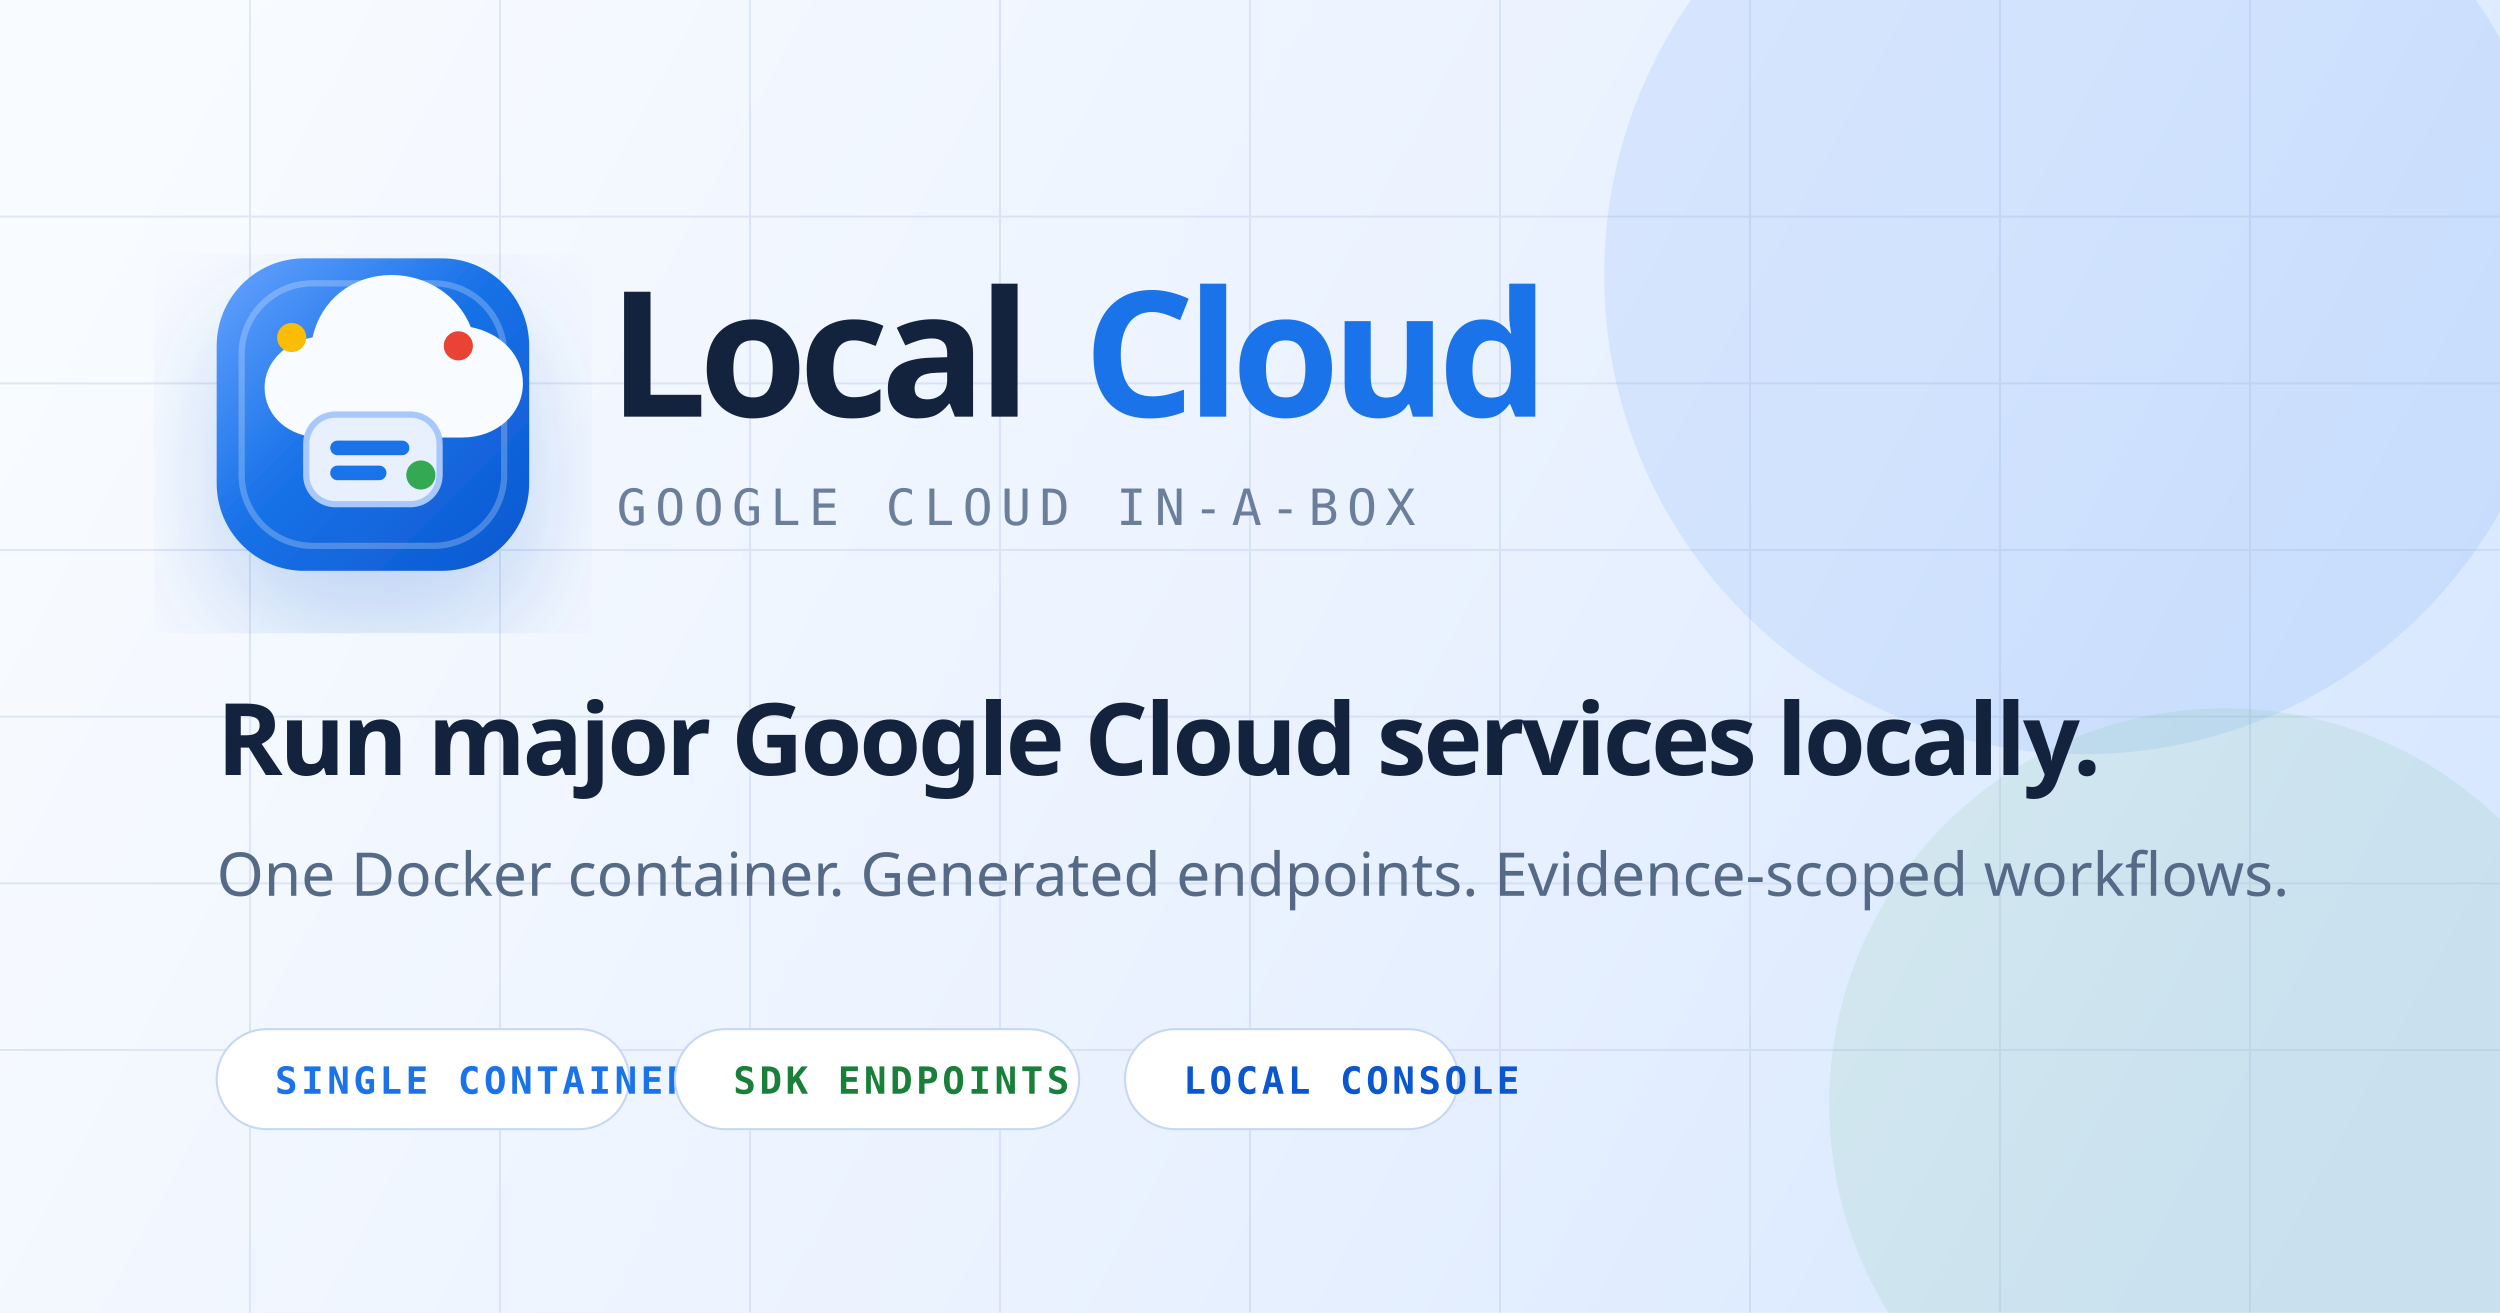
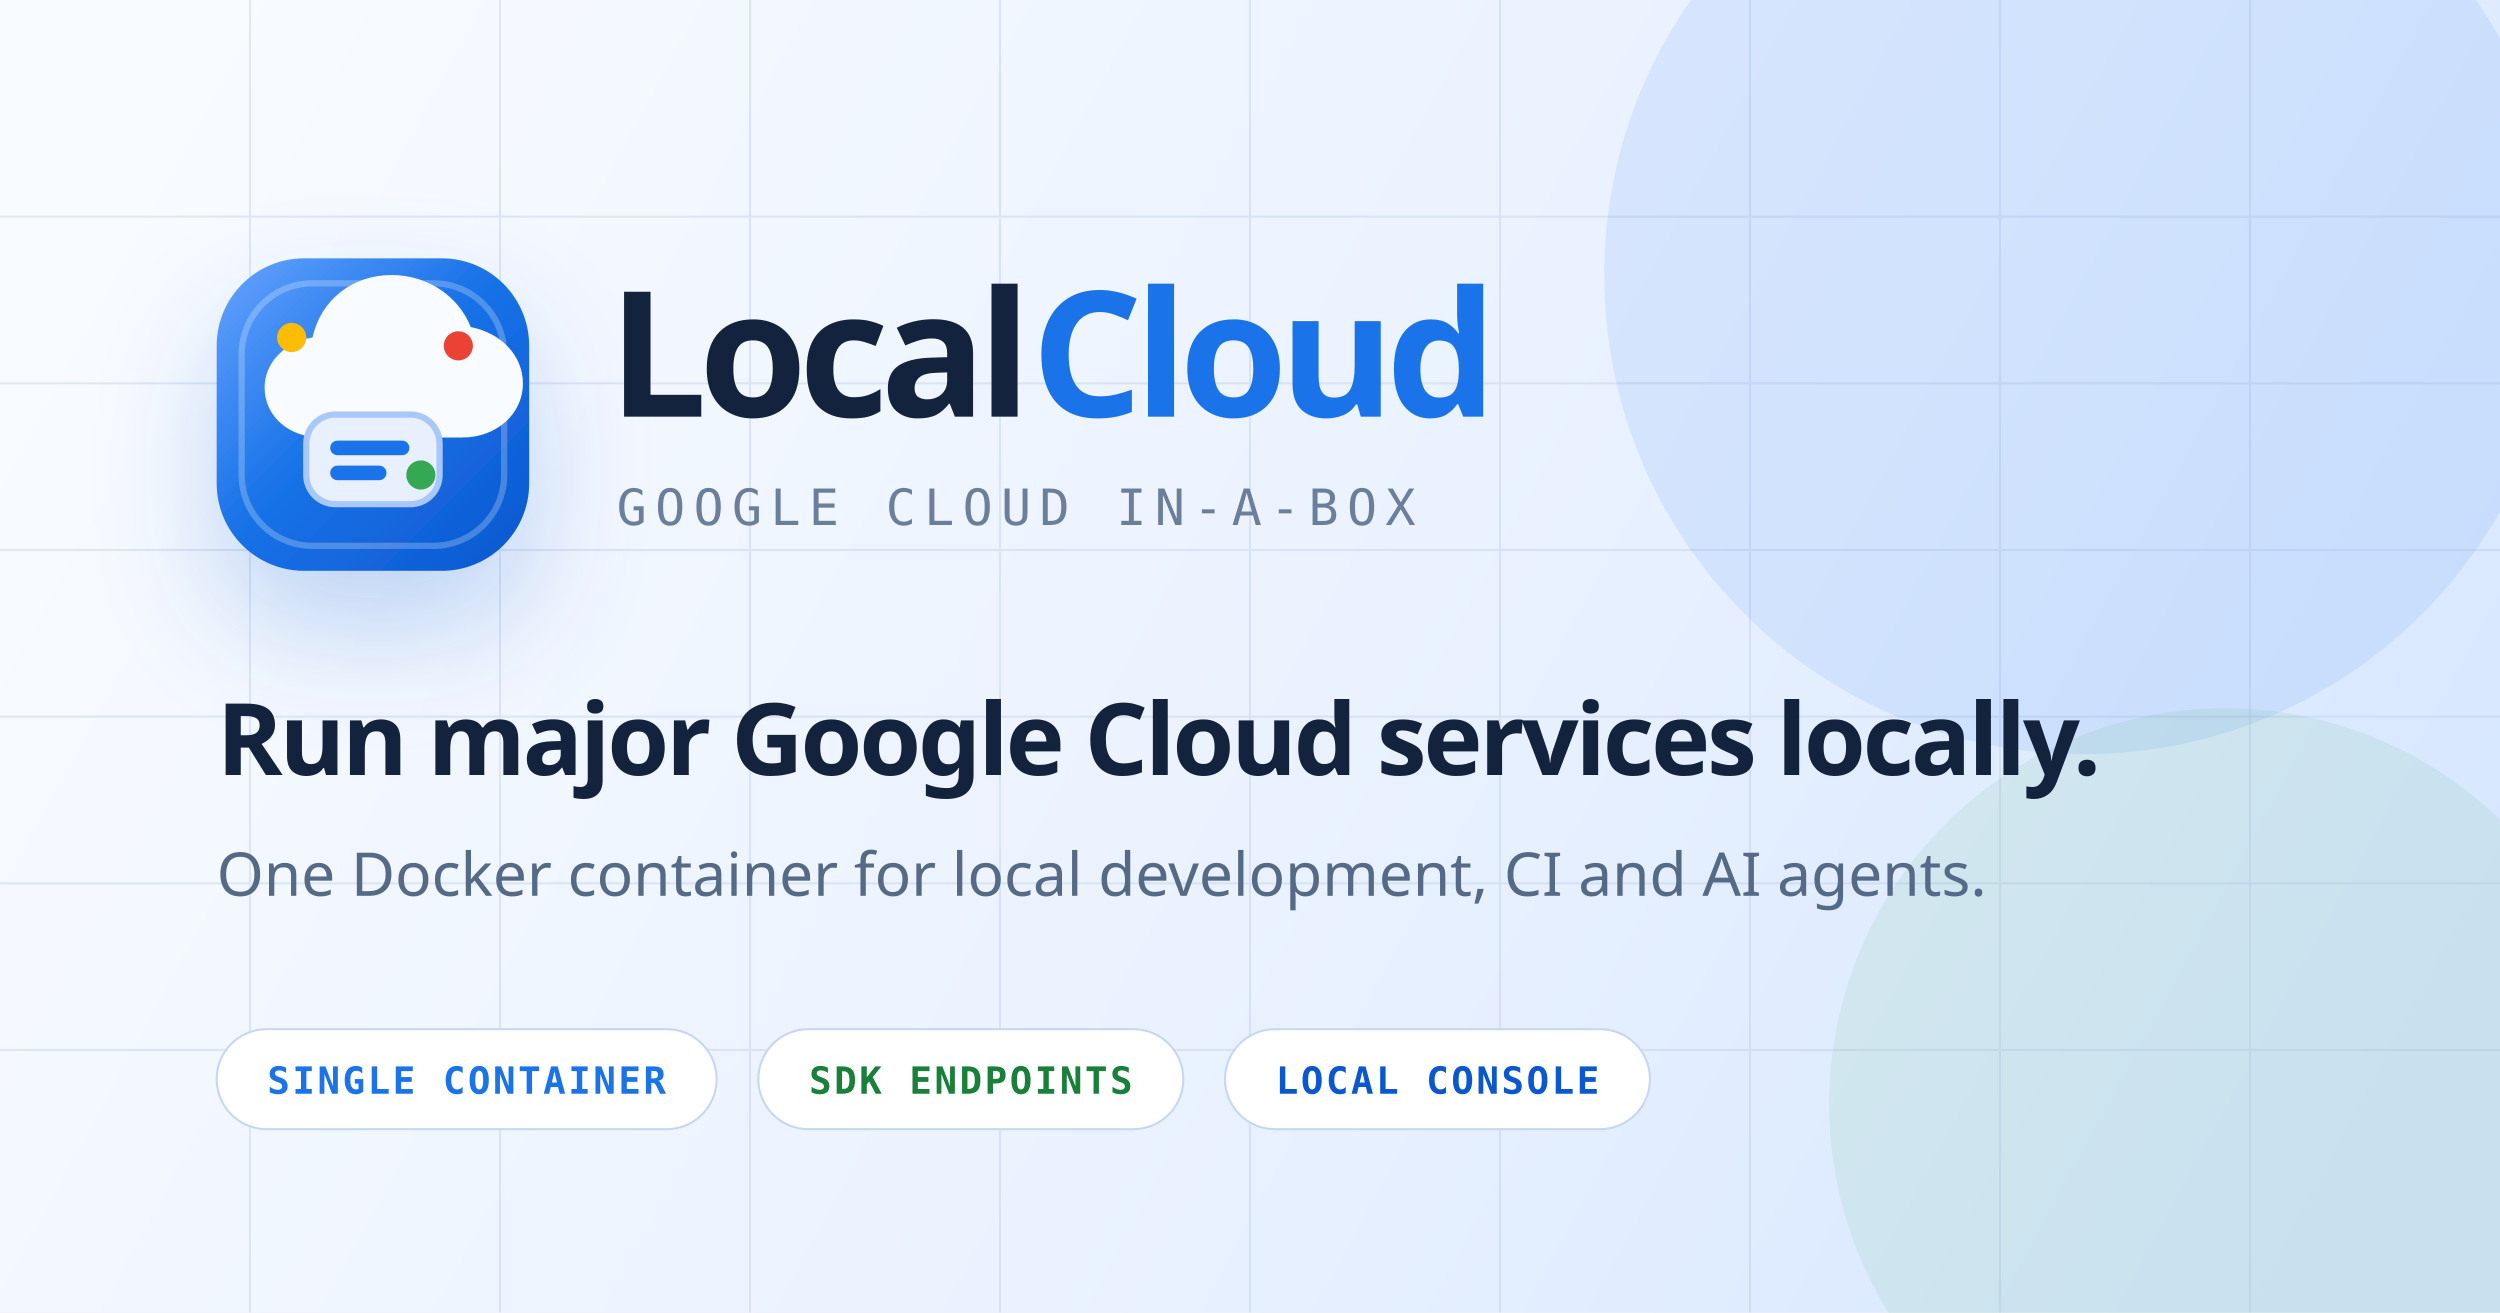
<svg xmlns="http://www.w3.org/2000/svg" viewBox="0 0 1200 630" role="img" aria-labelledby="localcloud-social-title localcloud-social-desc">
  <defs>
    <linearGradient id="card-bg" x1="80" y1="40" x2="1110" y2="600" gradientUnits="userSpaceOnUse">
      <stop offset="0" stop-color="#F8FBFF" />
      <stop offset="0.55" stop-color="#EAF2FF" />
      <stop offset="1" stop-color="#D7E7FF" />
    </linearGradient>
    <linearGradient id="card-blue" x1="0" y1="0" x2="1" y2="1">
      <stop offset="0" stop-color="#67A4FF" />
      <stop offset="0.45" stop-color="#1A73E8" />
      <stop offset="1" stop-color="#0B57D0" />
    </linearGradient>
-     <filter id="card-shadow" x="-20%" y="-20%" width="140%" height="140%">
+     <filter id="card-shadow" x="-50%" y="-50%" width="200%" height="220%">
      <feDropShadow dx="0" dy="28" stdDeviation="28" flood-color="#0B57D0" flood-opacity="0.22" />
    </filter>
  </defs>
  <rect width="1200" height="630" fill="url(#card-bg)" />
  <path d="M0 0h1200v630H0z" fill="none" />
  <g opacity="0.38">
    <path d="M0 104h1200M0 184h1200M0 264h1200M0 344h1200M0 424h1200M0 504h1200" stroke="#B8C9E6" />
    <path d="M120 0v630M240 0v630M360 0v630M480 0v630M600 0v630M720 0v630M840 0v630M960 0v630M1080 0v630" stroke="#B8C9E6" />
  </g>
  <circle cx="1000" cy="132" r="230" fill="#1A73E8" opacity="0.1" />
  <circle cx="1068" cy="530" r="190" fill="#34A853" opacity="0.09" />
  <g transform="translate(104 124)">
    <rect x="0" y="0" width="150" height="150" rx="42" fill="url(#card-blue)" filter="url(#card-shadow)" />
    <rect x="12" y="12" width="126" height="126" rx="34" fill="none" stroke="#FFFFFF" stroke-opacity="0.24" stroke-width="3" />
    <path d="M50 86c-15 0-27-10-27-24 0-12 10-22 23-24 4-18 19-30 38-30 17 0 32 10 38 25 15 3 25 14 25 27 0 15-13 26-29 26H50Z" fill="#F8FBFF" />
    <rect x="43" y="75" width="64" height="43" rx="14" fill="#E8F0FE" stroke="#A8C7FA" stroke-width="3" />
    <path d="M58 91h31M58 103h20" stroke="#1A73E8" stroke-width="7" stroke-linecap="round" />
    <circle cx="98" cy="104" r="7" fill="#34A853" />
    <circle cx="36" cy="38" r="7" fill="#FBBC04" />
    <circle cx="116" cy="42" r="7" fill="#EA4335" />
  </g>
-   <text x="292" y="200" fill="#13233D" font-family="IBM Plex Sans, Avenir Next, sans-serif" font-size="84" font-weight="700" letter-spacing="-4">Local</text>
-   <text x="520" y="200" fill="#1A73E8" font-family="IBM Plex Sans, Avenir Next, sans-serif" font-size="84" font-weight="700" letter-spacing="-4">Cloud</text>
+   <text x="292" y="200" fill="#13233D" font-family="IBM Plex Sans, Avenir Next, sans-serif" font-size="84" font-weight="700" letter-spacing="-4">Local<tspan fill="#1A73E8">Cloud</tspan>
+   </text>
  <text x="296" y="252" fill="#6B7F9D" font-family="IBM Plex Mono, ui-monospace, monospace" font-size="24" font-weight="500" letter-spacing="4">GOOGLE CLOUD IN-A-BOX</text>
  <text x="104" y="372" fill="#13233D" font-family="IBM Plex Sans, Avenir Next, sans-serif" font-size="48" font-weight="650" letter-spacing="-1.5">Run major Google Cloud services locally.</text>
-   <text x="104" y="430" fill="#556A86" font-family="IBM Plex Sans, Avenir Next, sans-serif" font-size="29">One Docker container. Generated endpoints. Evidence-scoped workflows.</text>
-   <g transform="translate(104 494)" font-family="IBM Plex Mono, ui-monospace, monospace" font-size="18" font-weight="600" letter-spacing="1.7">
-     <rect x="0" y="0" width="198" height="48" rx="24" fill="#FFFFFF" stroke="#C5D7F2" />
-     <text x="28" y="31" fill="#1A73E8">SINGLE CONTAINER</text>
-     <rect x="220" y="0" width="194" height="48" rx="24" fill="#FFFFFF" stroke="#C5D7F2" />
-     <text x="248" y="31" fill="#188038">SDK ENDPOINTS</text>
-     <rect x="436" y="0" width="160" height="48" rx="24" fill="#FFFFFF" stroke="#C5D7F2" />
-     <text x="464" y="31" fill="#0B57D0">LOCAL CONSOLE</text>
+   <text x="104" y="430" fill="#556A86" font-family="IBM Plex Sans, Avenir Next, sans-serif" font-size="29">One Docker container for local development, CI and AI agents.</text>
+   <g transform="translate(104 494)" font-family="IBM Plex Mono, ui-monospace, monospace" font-size="18" font-weight="600" letter-spacing="1.2" text-anchor="middle">
+     <rect x="0" y="0" width="240" height="48" rx="24" fill="#FFFFFF" stroke="#C5D7F2" />
+     <text x="120" y="31" fill="#1A73E8">SINGLE CONTAINER</text>
+     <rect x="260" y="0" width="204" height="48" rx="24" fill="#FFFFFF" stroke="#C5D7F2" />
+     <text x="362" y="31" fill="#188038">SDK ENDPOINTS</text>
+     <rect x="484" y="0" width="204" height="48" rx="24" fill="#FFFFFF" stroke="#C5D7F2" />
+     <text x="586" y="31" fill="#0B57D0">LOCAL CONSOLE</text>
  </g>
</svg>
